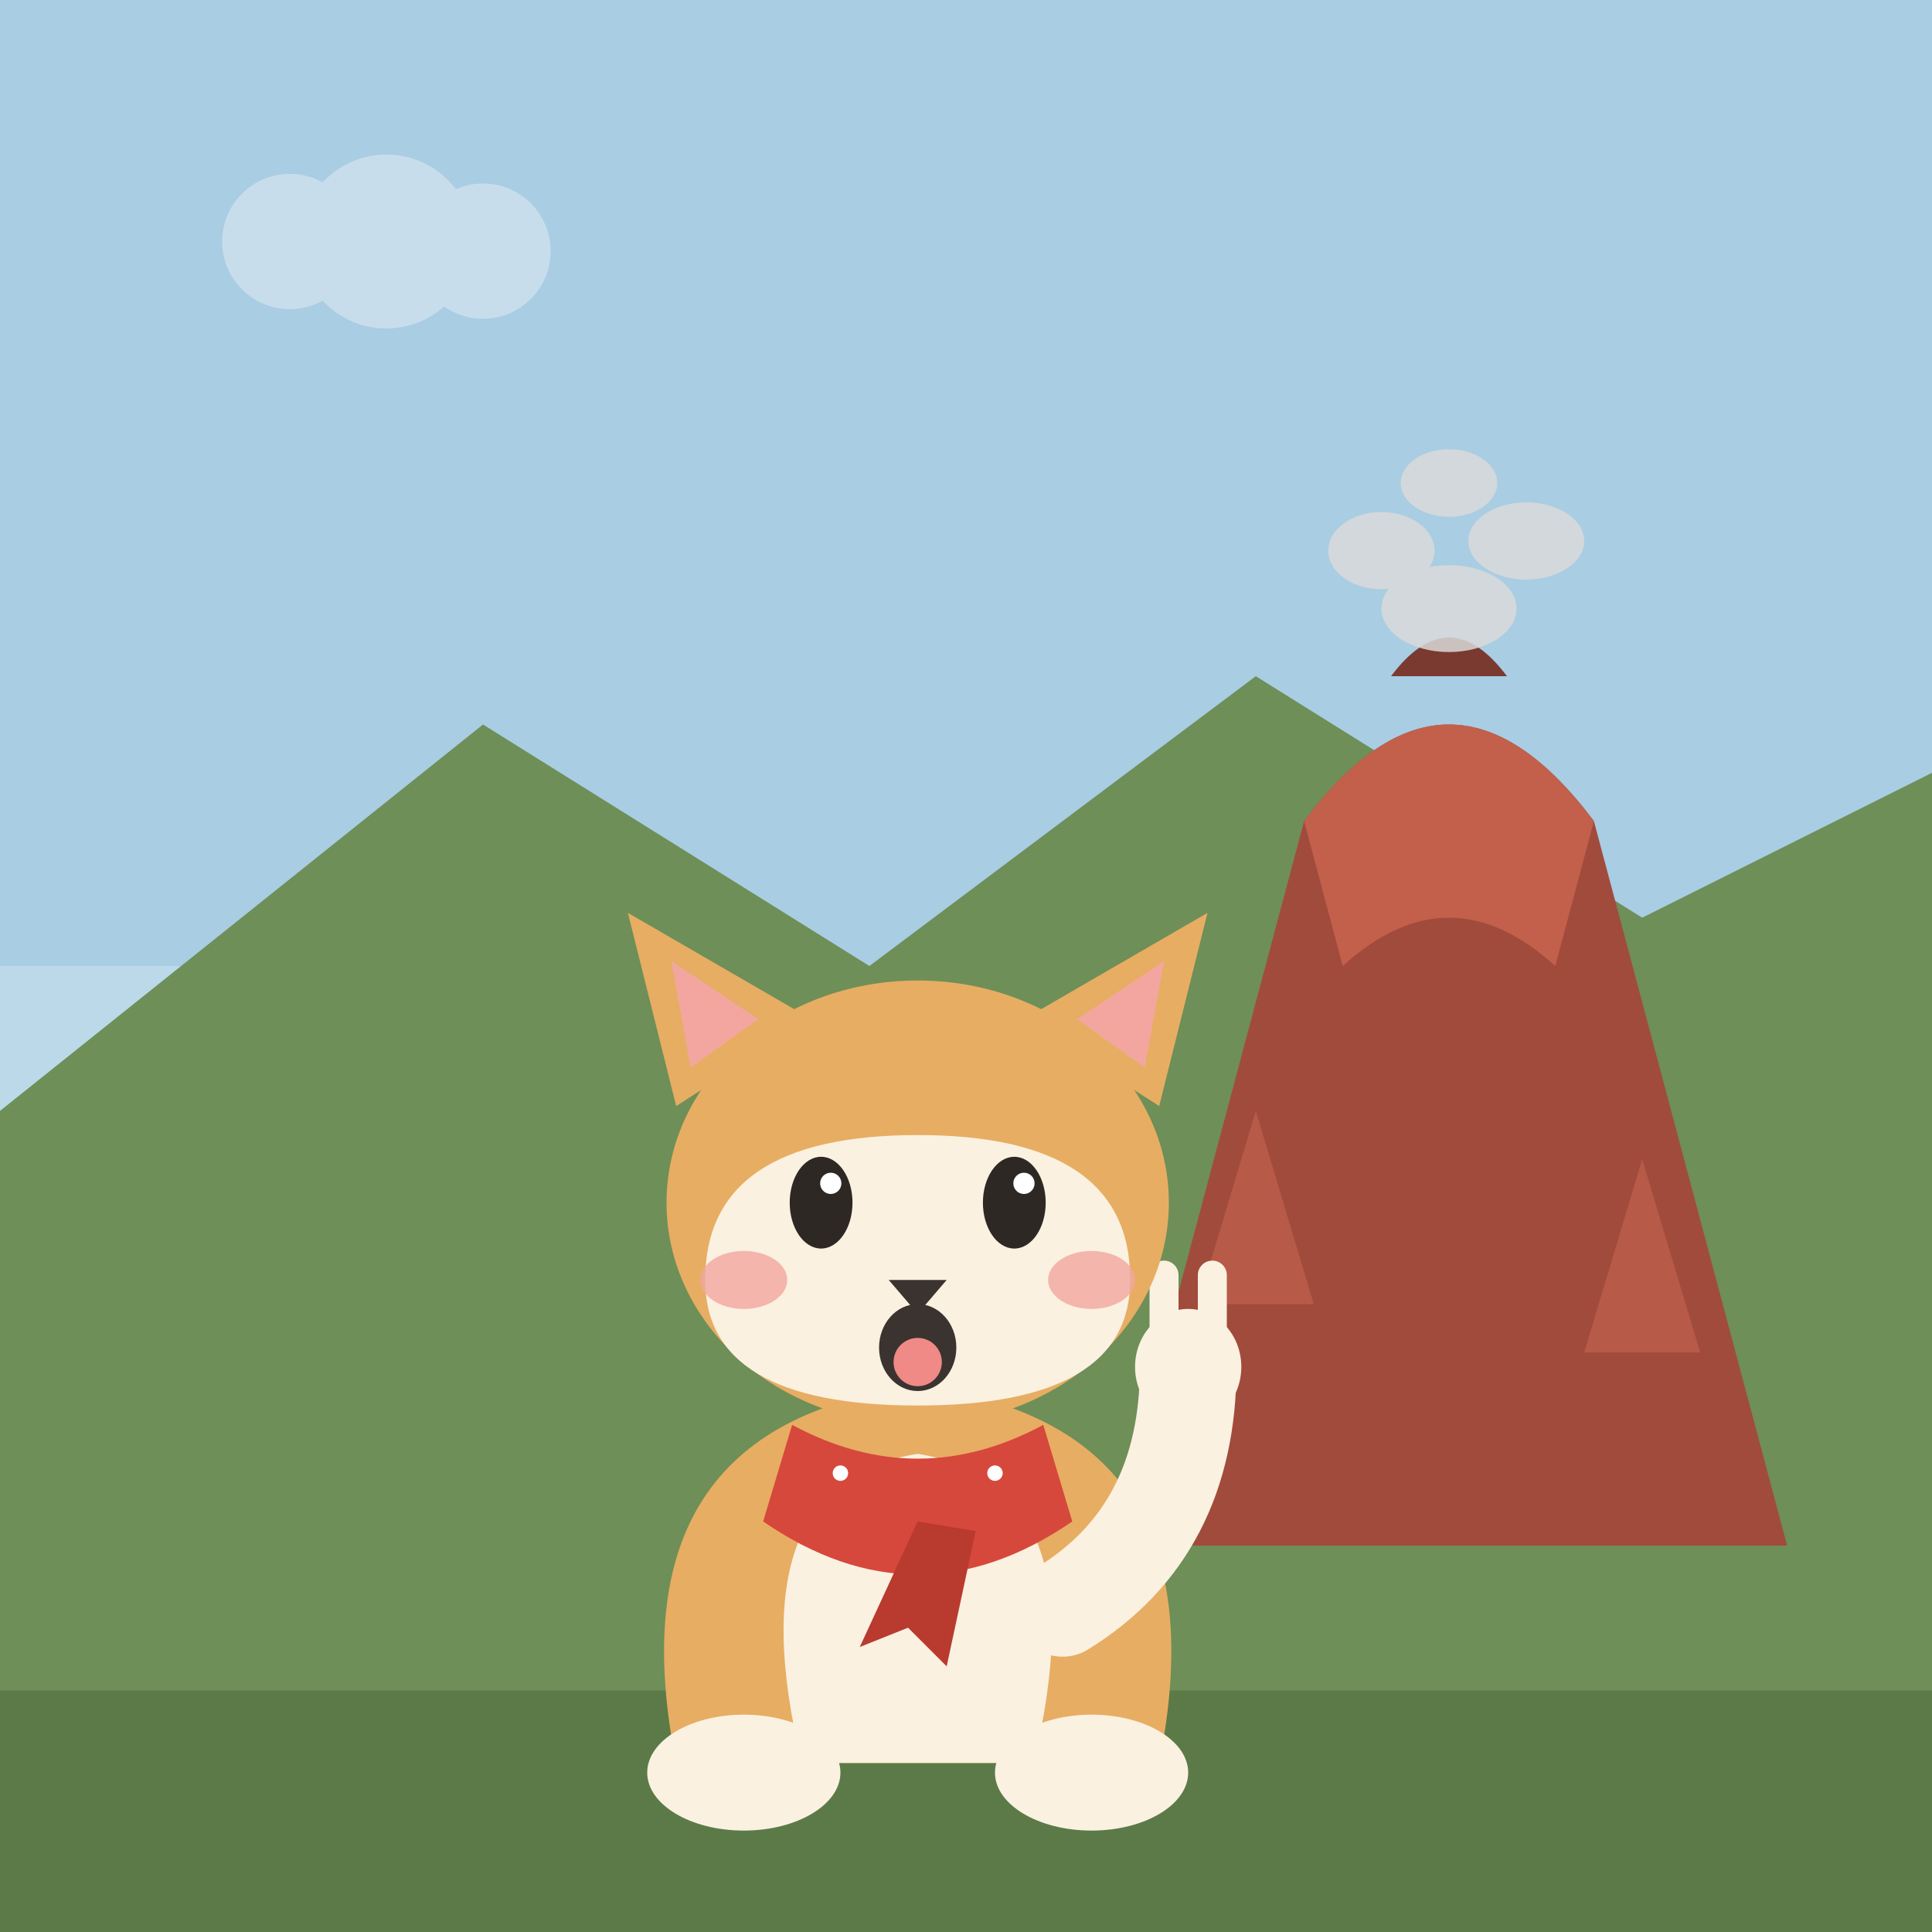
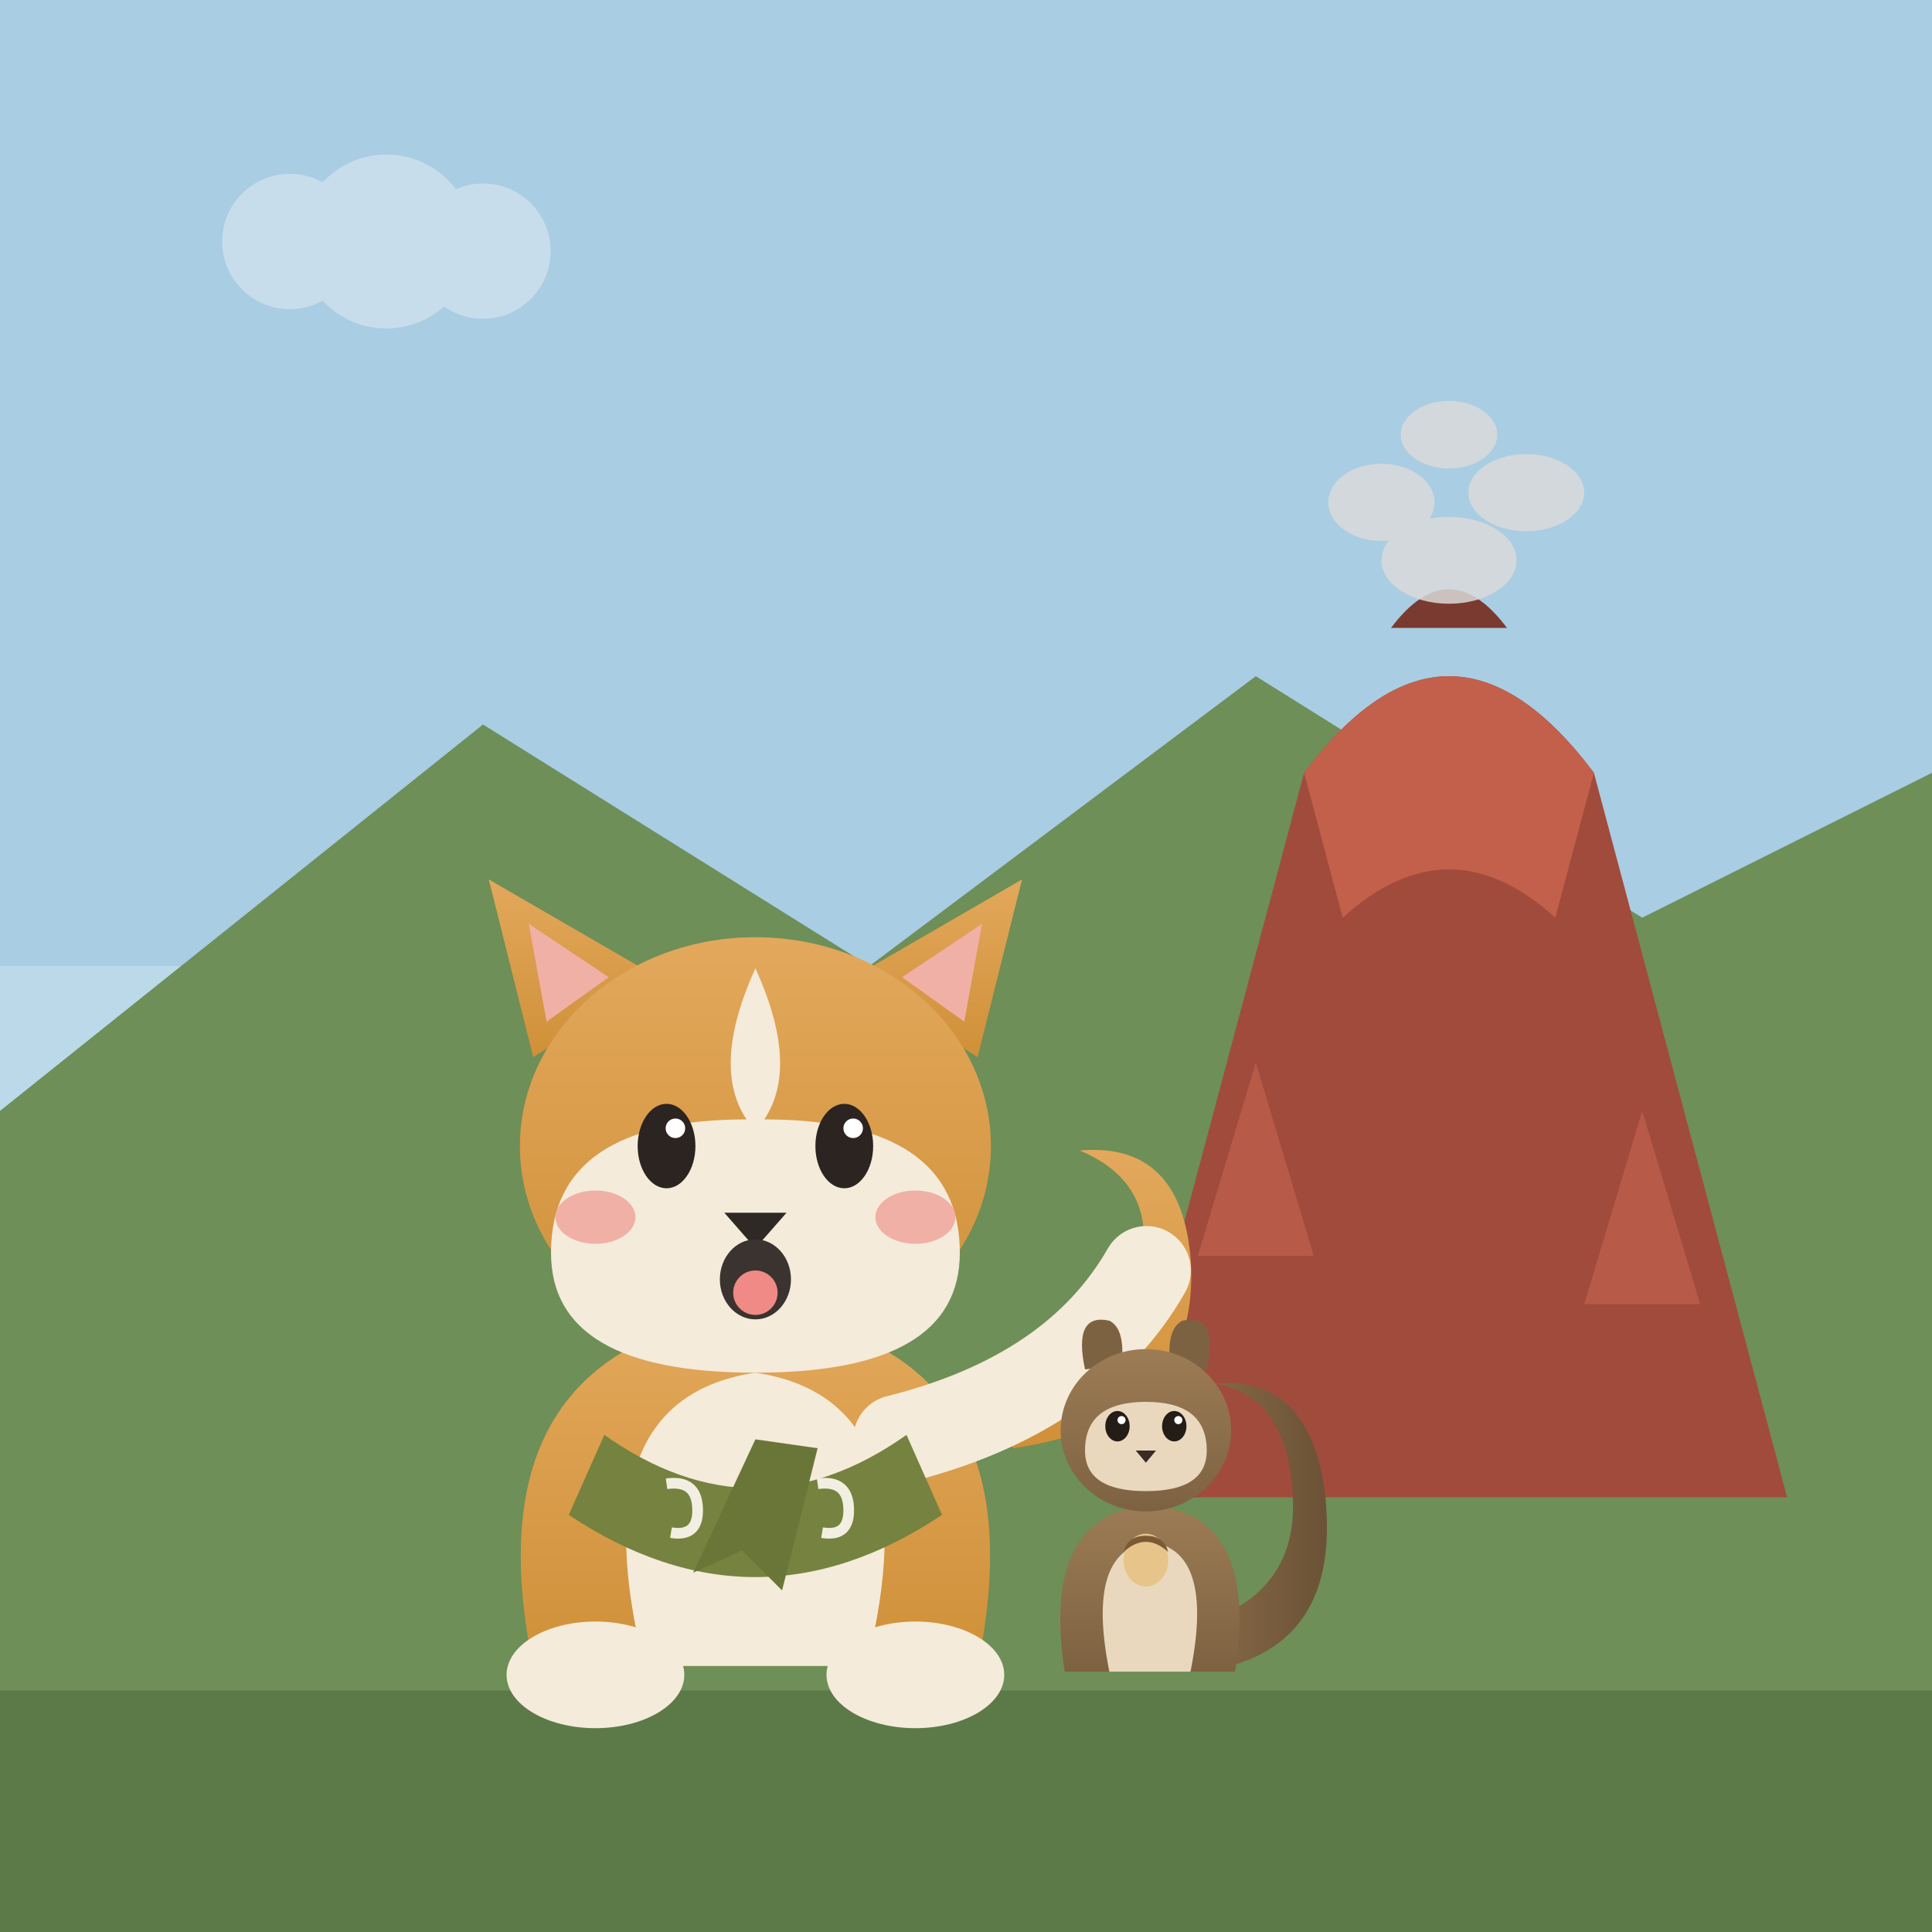
- <svg xmlns="http://www.w3.org/2000/svg" viewBox="0 0 400 400" role="img" aria-label="Mon-chan standing amazed in front of a steaming red lava-dome volcano, peace sign">
+ <svg xmlns="http://www.w3.org/2000/svg" viewBox="0 0 400 400" role="img" aria-label="Mon-chan and Cinnamon the squirrel before the steaming red lava-dome volcano">
+   <defs>
+     <linearGradient id="fur" x1="0" y1="0" x2="0" y2="1">
+       <stop offset="0" stop-color="#e3a85c" />
+       <stop offset="1" stop-color="#cf9038" />
+     </linearGradient>
+     <linearGradient id="sq" x1="0" y1="0" x2="0" y2="1">
+       <stop offset="0" stop-color="#9c7c55" />
+       <stop offset="1" stop-color="#7d6242" />
+     </linearGradient>
+     <linearGradient id="tl" x1="0" y1="0" x2="1" y2="0">
+       <stop offset="0" stop-color="#8a6c49" />
+       <stop offset="1" stop-color="#6b5236" />
+     </linearGradient>
+   </defs>
  <rect width="400" height="400" fill="#bcd9ea" />
  <rect width="400" height="200" fill="#a9cde3" />
  <g fill="#cfe1ee" opacity="0.8">
    <circle cx="60" cy="50" r="14" />
    <circle cx="80" cy="50" r="18" />
    <circle cx="100" cy="52" r="14" />
  </g>
  <path d="M0 230 L100 150 L180 200 L260 140 L340 190 L400 160 L400 400 L0 400Z" fill="#6e8f57" />
-   <g transform="translate(230,140)">
+   <g transform="translate(230,130)">
    <path d="M0 180 L40 30 Q70 -10 100 30 L140 180 Z" fill="#a14b3c" />
    <path d="M40 30 Q70 -10 100 30 L92 60 Q70 40 48 60 Z" fill="#c2604c" />
    <path d="M58 0 q12 -16 24 0" fill="#7a3a30" />
    <g fill="#b85a48">
      <path d="M30 90 L42 130 L18 130Z" />
      <path d="M110 100 L122 140 L98 140Z" />
    </g>
    <g fill="#d9d9d9" opacity="0.85">
      <ellipse cx="70" cy="-14" rx="14" ry="9" />
      <ellipse cx="56" cy="-26" rx="11" ry="8" />
      <ellipse cx="86" cy="-28" rx="12" ry="8" />
      <ellipse cx="70" cy="-40" rx="10" ry="7" />
    </g>
  </g>
  <rect y="350" width="400" height="50" fill="#5c7a48" />
-   <g transform="translate(70,165)">
-     <path d="M70 200 q-14 -70 50 -78 q64 8 50 78 z" fill="#e7ad63" />
-     <path d="M96 200 q-14 -58 24 -64 q38 6 24 64 z" fill="#faf1e0" />
-     <ellipse cx="84" cy="202" rx="20" ry="12" fill="#faf1e0" />
-     <ellipse cx="156" cy="202" rx="20" ry="12" fill="#faf1e0" />
-     <path d="M150 168 q26 -16 26 -50" fill="none" stroke="#faf1e0" stroke-width="20" stroke-linecap="round" />
-     <g transform="translate(176,112)">
-       <ellipse cx="0" cy="6" rx="11" ry="12" fill="#faf1e0" />
-       <rect x="-8" y="-16" width="6" height="18" rx="3" fill="#faf1e0" />
-       <rect x="2" y="-16" width="6" height="18" rx="3" fill="#faf1e0" />
+   <g transform="translate(46,160) scale(0.92)">
+     <path d="M178 152 q42 -6 40 -42 q-2 -27 -25 -25 q19 8 13 29 q-9 25 -36 19z" fill="url(#fur)" />
+     <path d="M70 201 q-15 -72 50 -80 q65 8 50 80 z" fill="url(#fur)" />
+     <path d="M95 201 q-15 -60 25 -66 q40 6 25 66 z" fill="#f4ebda" />
+     <ellipse cx="84" cy="203" rx="20" ry="12" fill="#f4ebda" />
+     <ellipse cx="156" cy="203" rx="20" ry="12" fill="#f4ebda" />
+     <path d="M152 150 q40 -10 56 -38" fill="none" stroke="#f4ebda" stroke-width="20" stroke-linecap="round" />
+     <path d="M86 149 q34 24 68 0 l8 18 q-42 28 -84 0z" fill="#76823f" />
+     <path d="M120 150 l-14 30 11 -5 9 9 8 -32z" fill="#6a7637" />
+     <g fill="none" stroke="#f2efe2" stroke-width="2.4">
+       <path d="M100 160 q7 -1 7 6 q0 6 -6 5" />
+       <path d="M134 160 q7 -1 7 6 q0 6 -6 5" />
    </g>
-     <path d="M70 64 l-10 -40 38 22z" fill="#e7ad63" />
-     <path d="M170 64 l10 -40 -38 22z" fill="#e7ad63" />
-     <path d="M73 56 l-4 -22 18 12z" fill="#f3a6a0" />
-     <path d="M167 56 l4 -22 -18 12z" fill="#f3a6a0" />
-     <ellipse cx="120" cy="84" rx="52" ry="46" fill="#e7ad63" />
-     <path d="M120 70 q-44 0 -44 30 q0 26 44 26 q44 0 44 -26 q0 -30 -44 -30z" fill="#faf1e0" />
-     <ellipse cx="84" cy="100" rx="9" ry="6" fill="#f3a6a0" opacity="0.8" />
-     <ellipse cx="156" cy="100" rx="9" ry="6" fill="#f3a6a0" opacity="0.8" />
-     <ellipse cx="100" cy="84" rx="6.5" ry="9.5" fill="#2e2824" />
-     <ellipse cx="140" cy="84" rx="6.5" ry="9.5" fill="#2e2824" />
+     <path d="M70 64 l-10 -40 38 22z" fill="url(#fur)" />
+     <path d="M170 64 l10 -40 -38 22z" fill="url(#fur)" />
+     <path d="M73 56 l-4 -22 18 12z" fill="#f0b0a6" />
+     <path d="M167 56 l4 -22 -18 12z" fill="#f0b0a6" />
+     <ellipse cx="120" cy="84" rx="53" ry="47" fill="url(#fur)" />
+     <path d="M120 44 q-10 22 -2 34 q-44 0 -44 30 q0 27 46 27 q46 0 46 -27 q0 -30 -44 -30 q8 -12 -2 -34z" fill="#f4ebda" />
+     <ellipse cx="84" cy="100" rx="9" ry="6" fill="#f0b0a6" />
+     <ellipse cx="156" cy="100" rx="9" ry="6" fill="#f0b0a6" />
+     <ellipse cx="100" cy="84" rx="6.5" ry="9.5" fill="#2b2420" />
+     <ellipse cx="140" cy="84" rx="6.5" ry="9.5" fill="#2b2420" />
    <circle cx="102" cy="80" r="2.2" fill="#fff" />
    <circle cx="142" cy="80" r="2.2" fill="#fff" />
-     <path d="M114 100 h12 l-6 7z" fill="#3a3330" />
+     <path d="M113 99 h14 l-7 8z" fill="#2f2925" />
    <ellipse cx="120" cy="114" rx="8" ry="9" fill="#3a3330" />
-     <ellipse cx="120" cy="117" rx="5" ry="5" fill="#f08a86" />
-     <path d="M88 150 q32 22 64 0 l-6 -20 q-26 14 -52 0z" fill="#d6483b" />
-     <path d="M120 150 l-12 26 10 -4 8 8 6 -28z" fill="#b93a2f" />
-     <circle cx="104" cy="140" r="1.6" fill="#fff" />
-     <circle cx="136" cy="140" r="1.6" fill="#fff" />
+     <ellipse cx="120" cy="117" rx="5" ry="5" fill="#ef8a86" />
+   </g>
+   <g transform="translate(186,260) scale(0.42)">
+     <path d="M150 205 q70 -10 60 -90 q-8 -56 -54 -52 q34 6 38 50 q6 56 -52 70z" fill="url(#tl)" />
+     <path d="M82 205 q-12 -78 42 -82 q54 4 42 82 z" fill="url(#sq)" />
+     <path d="M104 205 q-12 -60 20 -64 q32 4 20 64 z" fill="#e9d8bd" />
+     <path d="M92 56 q-6 -28 12 -24 q8 4 6 22z" fill="#7d6242" />
+     <path d="M152 56 q6 -28 -12 -24 q-8 4 -6 22z" fill="#7d6242" />
+     <ellipse cx="122" cy="86" rx="42" ry="40" fill="url(#sq)" />
+     <path d="M122 72 q-30 0 -30 24 q0 20 30 20 q30 0 30 -20 q0 -24 -30 -24z" fill="#e9d8bd" />
+     <ellipse cx="108" cy="84" rx="6" ry="7.5" fill="#241c16" />
+     <ellipse cx="136" cy="84" rx="6" ry="7.5" fill="#241c16" />
+     <circle cx="110" cy="81" r="2" fill="#fff" />
+     <circle cx="138" cy="81" r="2" fill="#fff" />
+     <path d="M117 96 h10 l-5 6z" fill="#3a2c24" />
+     <ellipse cx="122" cy="150" rx="11" ry="13" fill="#e7c489" />
+     <path d="M111 146 q11 -10 22 0 q-2 -8 -11 -8 q-9 0 -11 8z" fill="#7a5a34" />
  </g>
</svg>
